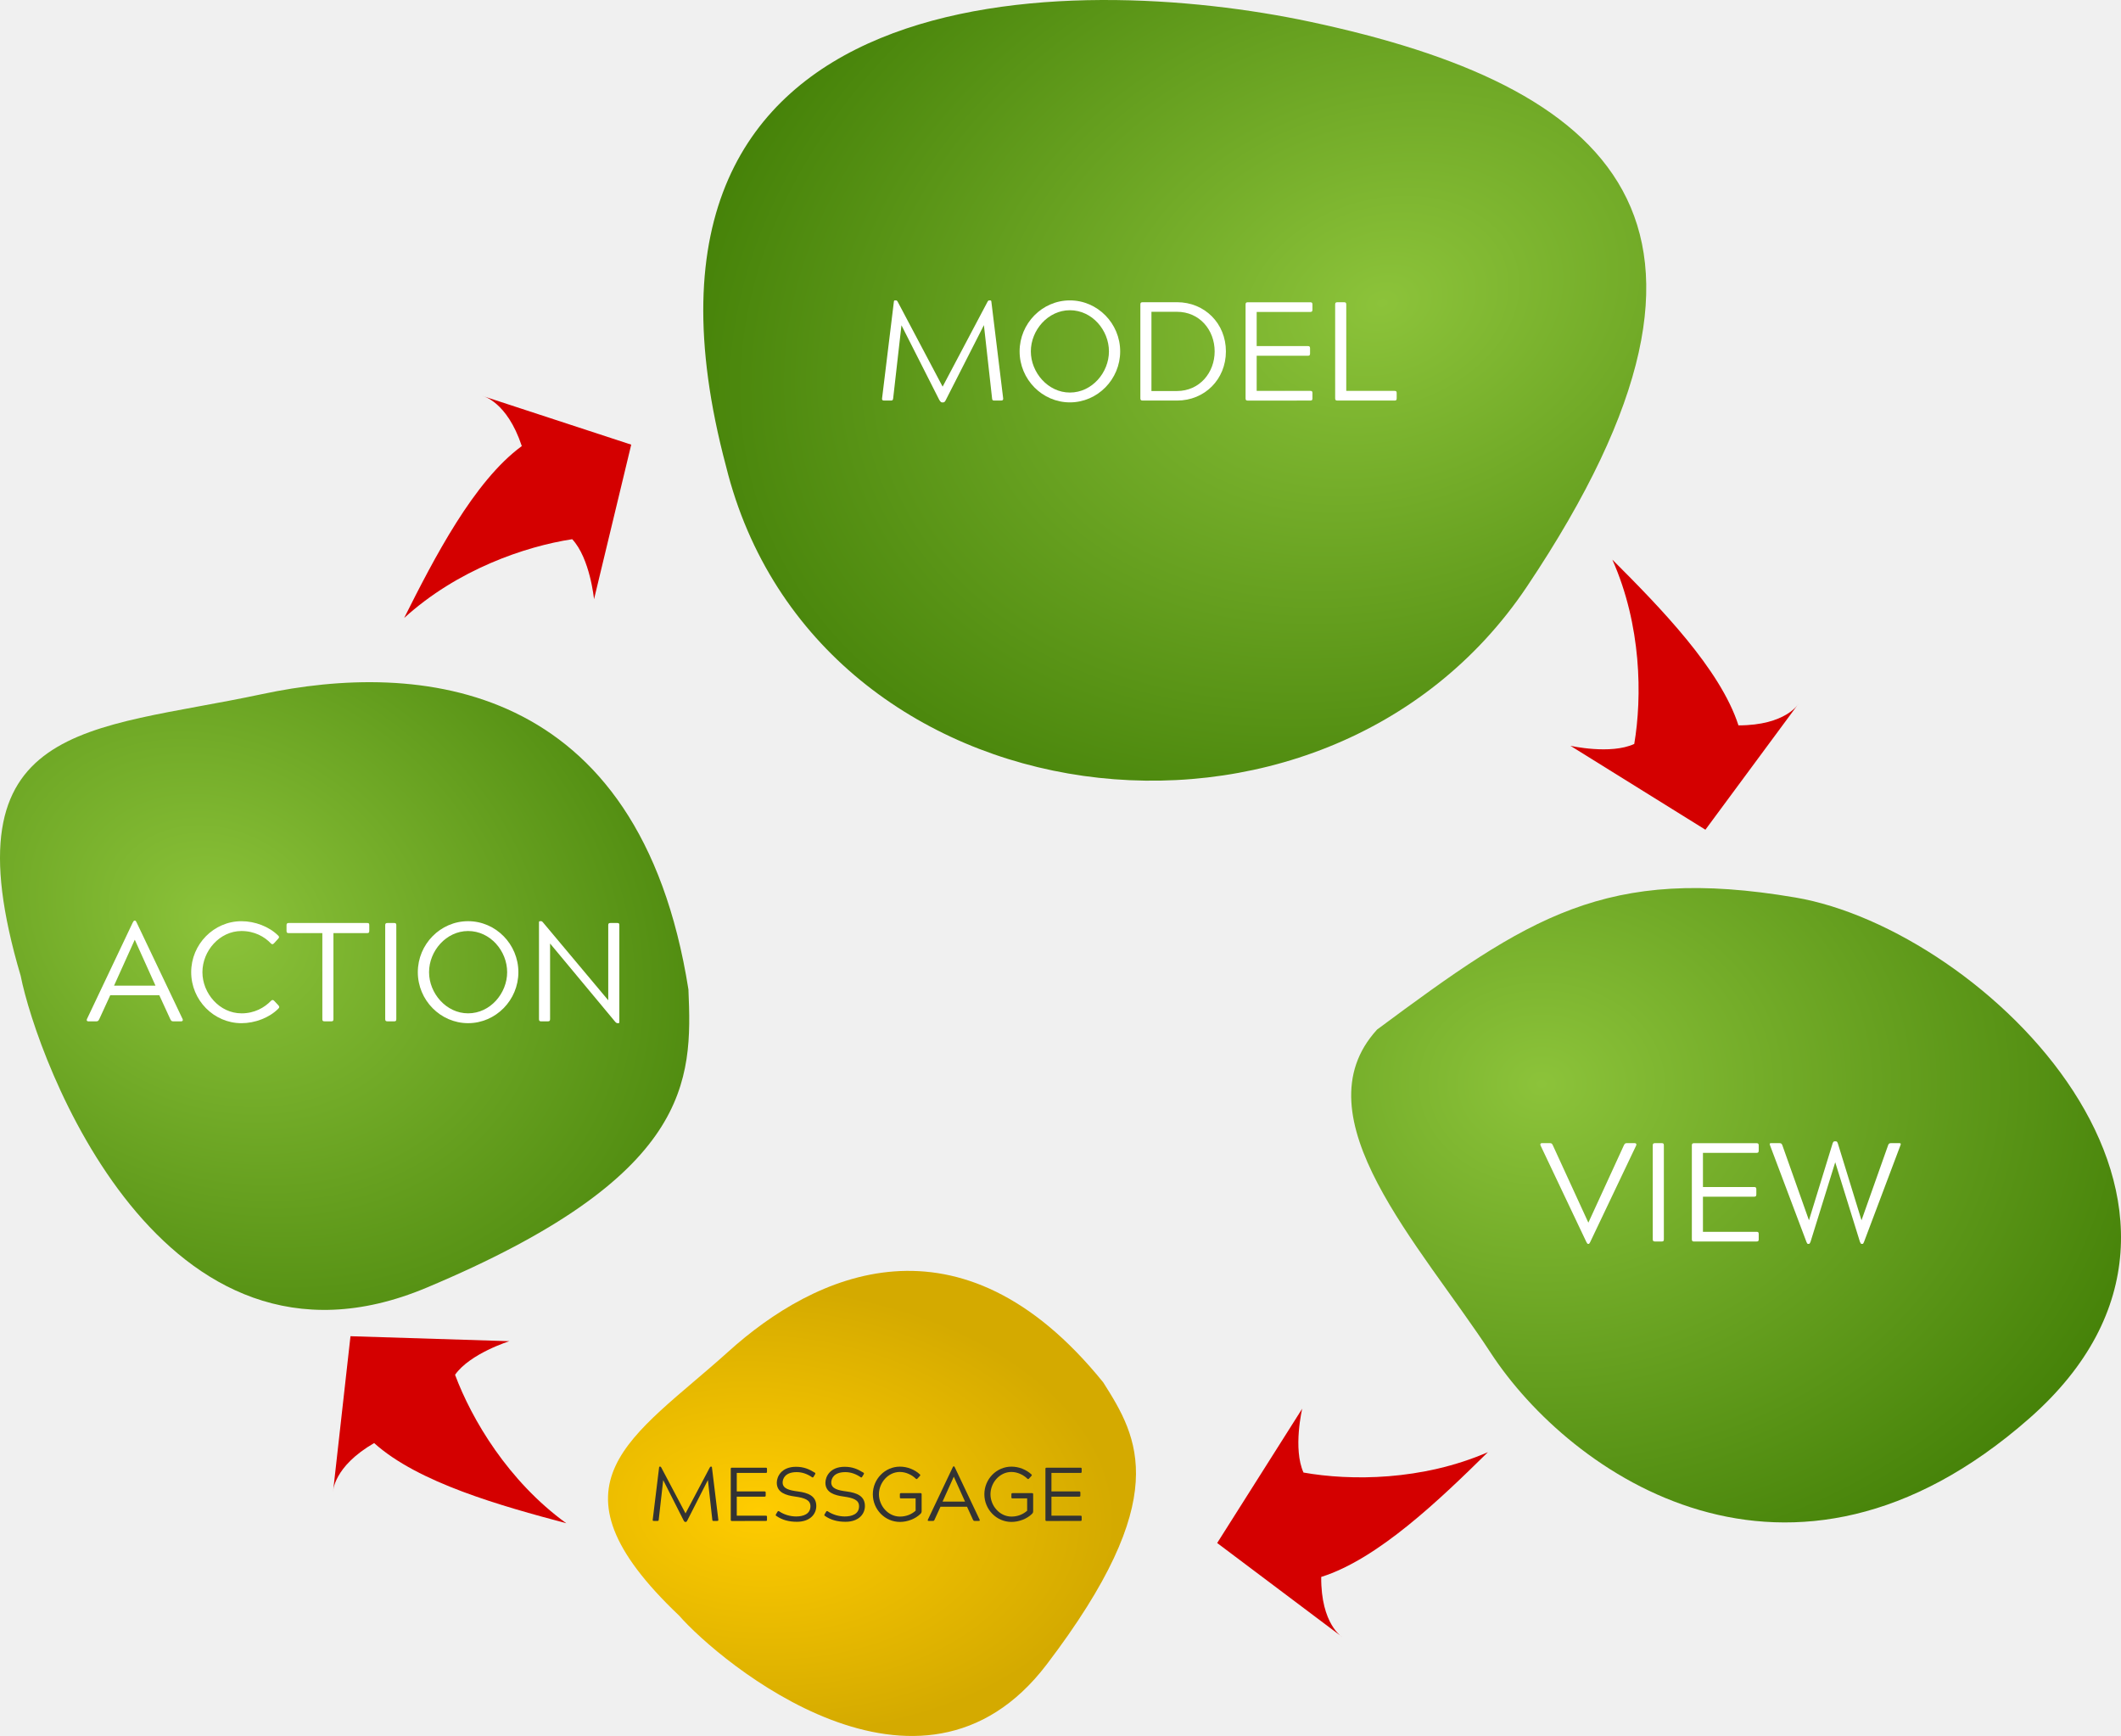
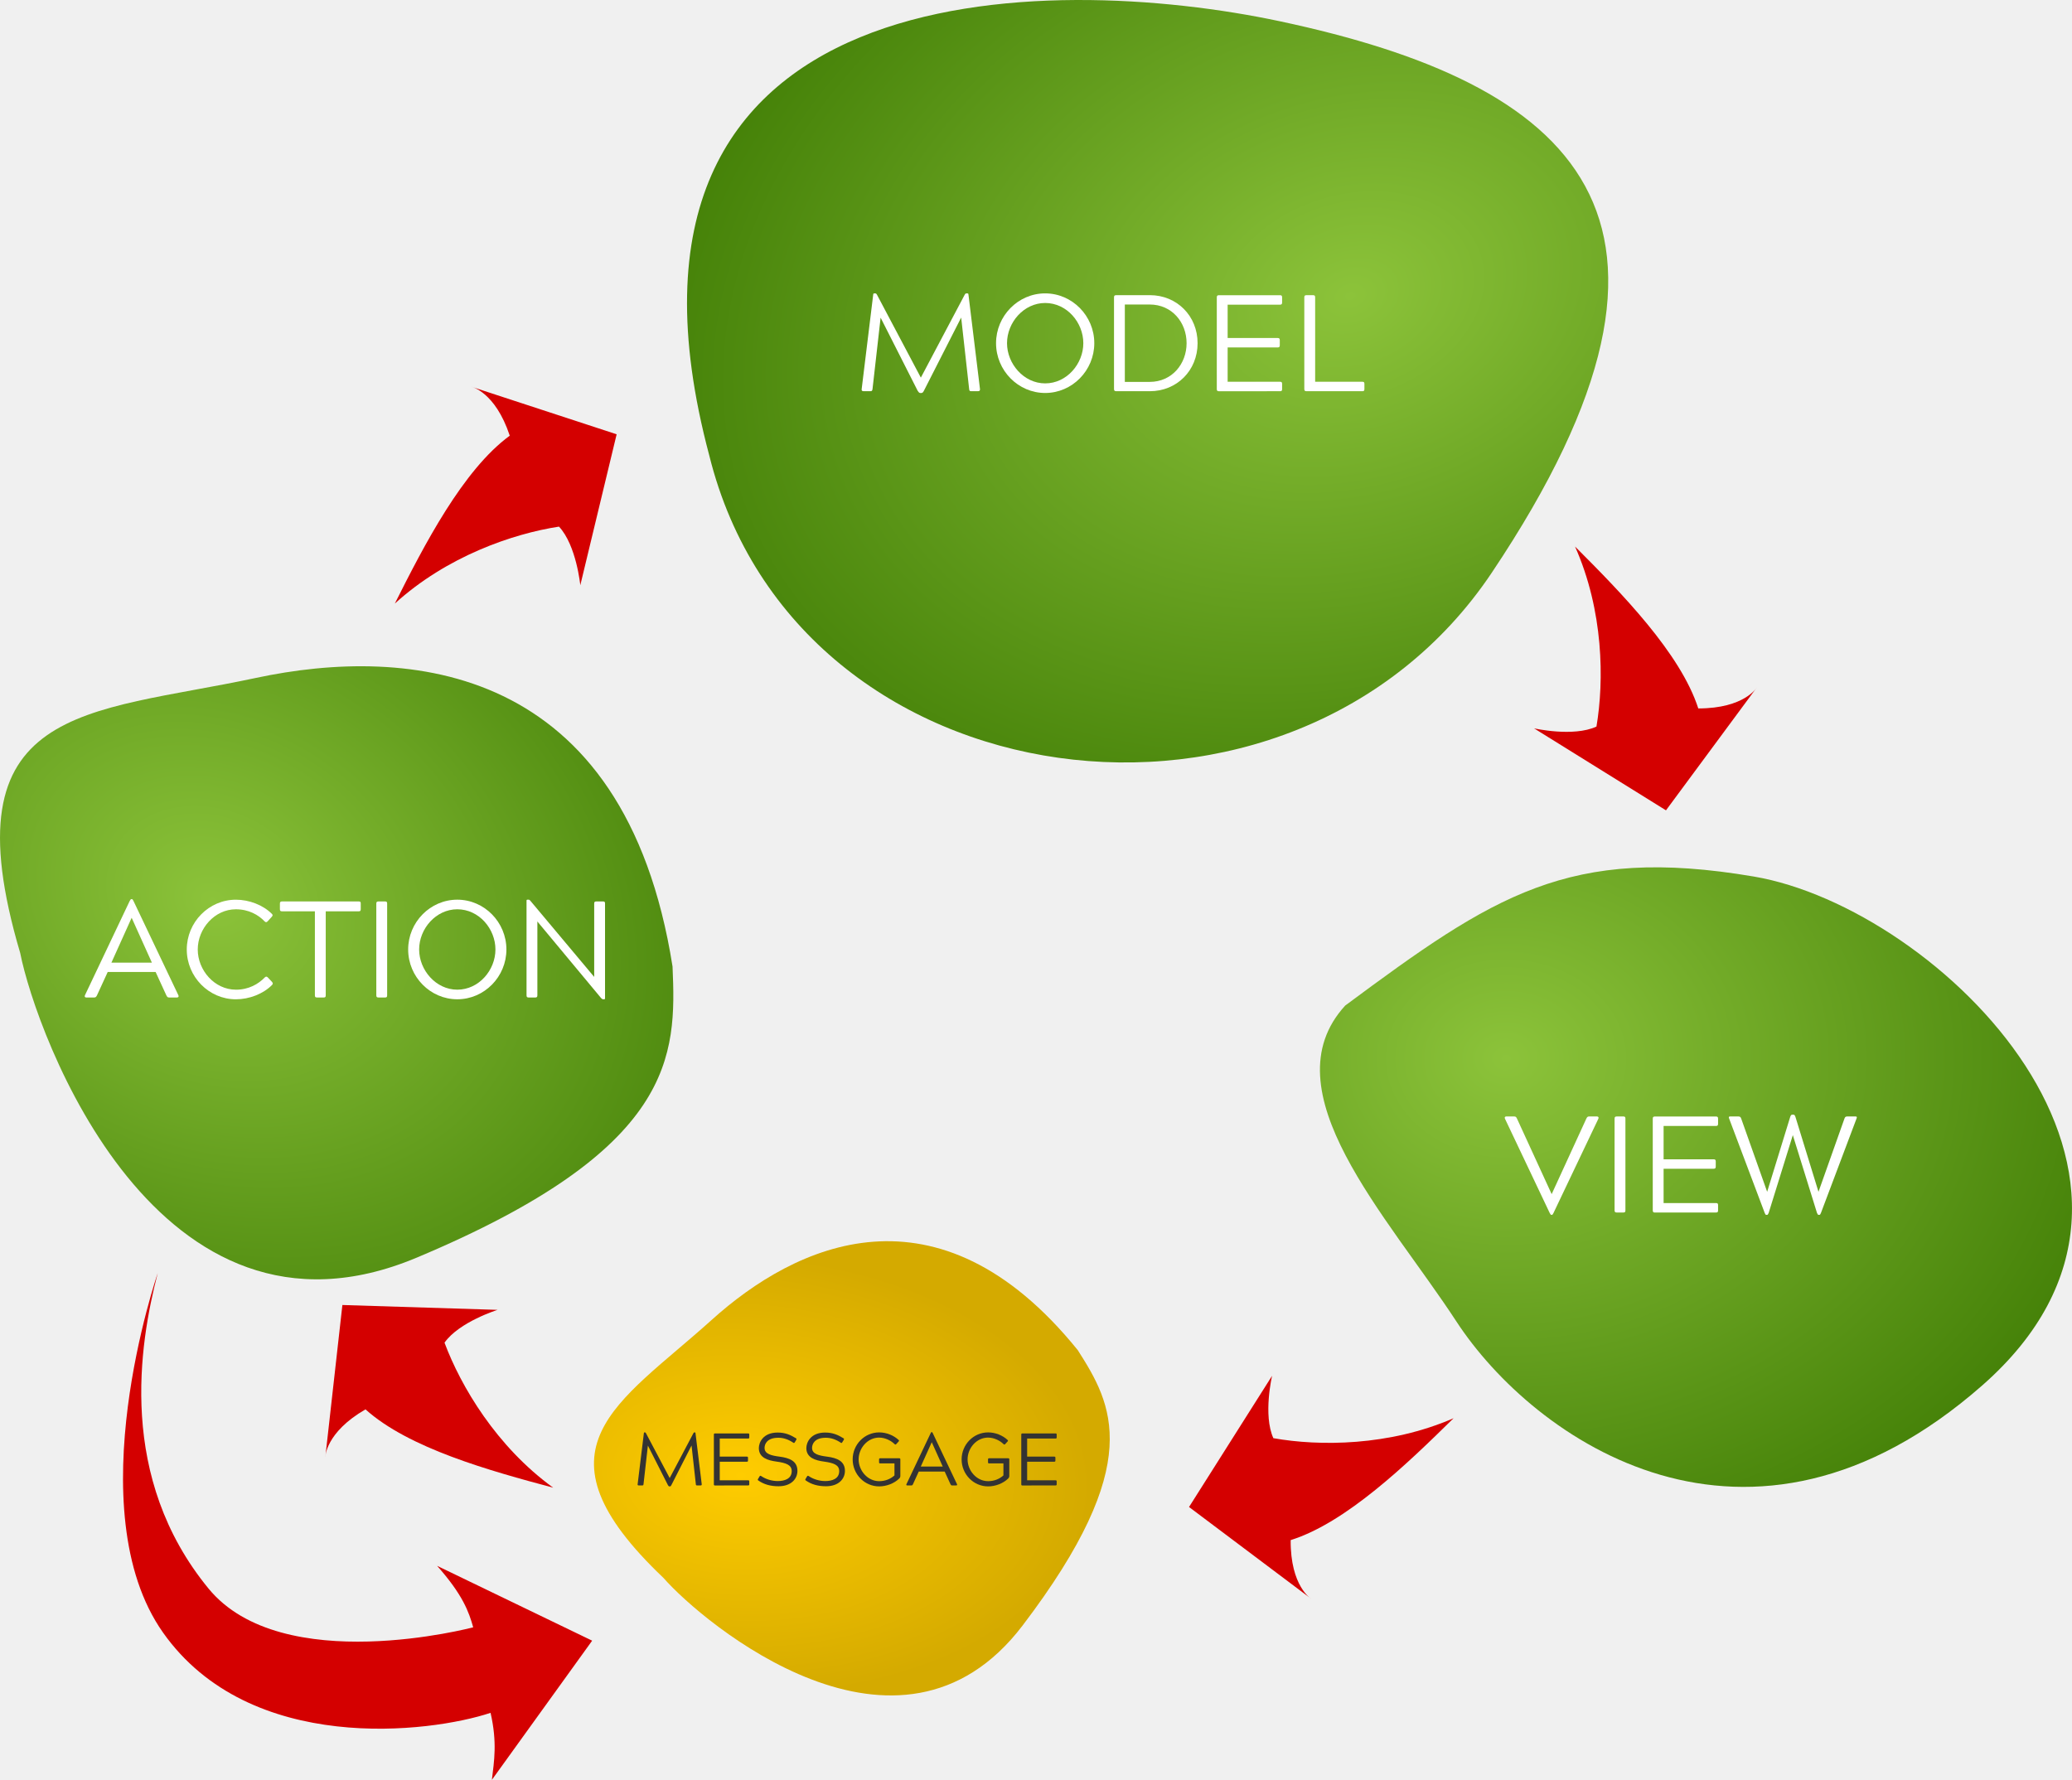
- <svg xmlns="http://www.w3.org/2000/svg" xmlns:xlink="http://www.w3.org/1999/xlink" id="svg8" version="1.1" viewBox="0 0 108.741 88.992" height="88.992mm" width="108.741mm">
+ <svg xmlns="http://www.w3.org/2000/svg" xmlns:xlink="http://www.w3.org/1999/xlink" width="102.862mm" height="88.369mm" viewBox="0 0 102.862 88.369" version="1.1" id="svg8">
  <defs id="defs2">
    <linearGradient id="linearGradient5159">
-       <stop id="stop5155" offset="0" style="stop-color:#ffcc00;stop-opacity:1;" />
-       <stop id="stop5157" offset="1" style="stop-color:#d4aa00;stop-opacity:1" />
+       <stop style="stop-color:#ffcc00;stop-opacity:1;" offset="0" id="stop5155" />
+       <stop style="stop-color:#d4aa00;stop-opacity:1" offset="1" id="stop5157" />
    </linearGradient>
-     <radialGradient gradientUnits="userSpaceOnUse" gradientTransform="matrix(0.1756167,0.5622722,-0.7607909,0.2376199,207.407,120.919)" r="51.168" fy="84.84" fx="-158.357" cy="84.84" cx="-158.357" id="radialGradient4493" xlink:href="#linearGradient4522" />
+     <radialGradient xlink:href="#linearGradient4522" id="radialGradient4493" cx="-158.357" cy="84.84" fx="-158.357" fy="84.84" r="51.168" gradientTransform="matrix(0.1661216,0.5318716,-0.7196569,0.2247724,157.3386,79.84737)" gradientUnits="userSpaceOnUse" />
    <linearGradient id="linearGradient4522">
-       <stop style="stop-color:#8cc33a;stop-opacity:1" offset="0" id="stop4518" />
-       <stop style="stop-color:#3f7c04;stop-opacity:1" offset="1" id="stop4520" />
+       <stop id="stop4518" offset="0" style="stop-color:#8cc33a;stop-opacity:1" />
+       <stop id="stop4520" offset="1" style="stop-color:#3f7c04;stop-opacity:1" />
    </linearGradient>
-     <radialGradient gradientUnits="userSpaceOnUse" gradientTransform="matrix(-0.9588861,-0.5146254,0.4177223,-0.7783295,-102.3396,18.21313)" r="30.546" fy="18.986" fx="-156.207" cy="18.986" cx="-156.207" id="radialGradient4503" xlink:href="#linearGradient4522" />
-     <radialGradient gradientUnits="userSpaceOnUse" gradientTransform="matrix(1.063485,0,0,0.8762806,206.5846,28.2901)" r="33.71" fy="72.783" fx="-78.379" cy="72.783" cx="-78.379" id="radialGradient4515" xlink:href="#linearGradient4522" />
-     <radialGradient gradientUnits="userSpaceOnUse" gradientTransform="matrix(1.357075,0.06489803,-0.04068861,0.8508861,-26.62096,11.36257)" r="13.535" fy="114.121" fx="84.249" cy="114.121" cx="84.249" id="radialGradient5161" xlink:href="#linearGradient5159" />
+     <radialGradient xlink:href="#linearGradient4522" id="radialGradient4503" cx="-156.207" cy="18.986" fx="-156.207" fy="18.986" r="30.546" gradientTransform="matrix(-0.9070416,-0.4868009,0.3951371,-0.7362473,-135.6609,-17.30543)" gradientUnits="userSpaceOnUse" />
+     <radialGradient xlink:href="#linearGradient4522" id="radialGradient4515" cx="-78.379" cy="72.783" fx="-78.379" fy="72.783" r="33.71" gradientTransform="matrix(1.005985,0,0,0.8289024,156.5607,-7.773301)" gradientUnits="userSpaceOnUse" />
+     <radialGradient xlink:href="#linearGradient5159" id="radialGradient5161" cx="84.249" cy="114.121" fx="84.249" fy="114.121" r="13.535" gradientTransform="matrix(1.283701,0.06138916,-0.03848868,0.8048808,-64.03611,-23.78561)" gradientUnits="userSpaceOnUse" />
  </defs>
-   <g transform="translate(-44.183,-36.50771)" id="layer1">
-     <path id="path4485" d="M 81.409,60.424 C 85.989,78.879 111.996,82.211 122.472,66.571 135.059,47.777 126.658,40.882 111.343,37.622 99.353,35.071 74.58,34.821 81.409,60.424 Z" style="opacity:1;fill:url(#radialGradient4493);fill-opacity:1;stroke:none;stroke-width:0.265;stroke-miterlimit:4;stroke-dasharray:none;stroke-dashoffset:0;stroke-opacity:1" />
-     <path id="path4495" d="M 79.479,87.239 C 76.961,71.284 65.579,70.391 57.607,72.093 c -8.889,1.898 -16.239,1.332 -12.365,14.434 0.842,4.255 7.184,21.707 20.806,15.994 13.623,-5.713 13.633,-10.604 13.43,-15.283 z" style="opacity:1;fill:url(#radialGradient4503);fill-opacity:1;stroke:none;stroke-width:0.265;stroke-miterlimit:4;stroke-dasharray:none;stroke-dashoffset:0;stroke-opacity:1" />
-     <path id="path4505" d="m 114.781,89.289 c 7.789,-5.778 11.718,-8.421 21.438,-6.774 9.72,1.647 24.289,15.908 12.002,26.706 -12.287,10.798 -23.547,2.863 -27.612,-3.362 -3.609,-5.527 -9.903,-12.107 -5.828,-16.569 z" style="opacity:1;fill:url(#radialGradient4515);fill-opacity:1;stroke:none;stroke-width:0.265;stroke-miterlimit:4;stroke-dasharray:none;stroke-dashoffset:0;stroke-opacity:1" />
-     <g id="text5113" style="font-style:normal;font-variant:normal;font-weight:normal;font-stretch:normal;font-size:7.202px;line-height:1.25;font-family:'Acherus Grotesque';-inkscape-font-specification:'Acherus Grotesque';font-variant-ligatures:normal;font-variant-caps:normal;font-variant-numeric:normal;font-feature-settings:normal;text-align:start;writing-mode:lr-tb;text-anchor:start;opacity:1;fill:#ffffff;fill-opacity:1;stroke:none;stroke-width:0.265;stroke-miterlimit:4;stroke-dasharray:none;stroke-dashoffset:0;stroke-opacity:1" aria-label="MODEL">
-       <path id="path4538" style="fill:#ffffff;stroke-width:0.265" d="m 94.627,53.175 0.418,3.752 c 0.007,0.086 0.029,0.115 0.108,0.115 h 0.353 c 0.086,0 0.115,-0.036 0.108,-0.115 l -0.605,-4.955 c -0.007,-0.05 -0.014,-0.065 -0.065,-0.065 h -0.043 c -0.029,0 -0.05,0.007 -0.086,0.065 l -2.305,4.357 -2.305,-4.357 c -0.036,-0.058 -0.058,-0.065 -0.086,-0.065 h -0.043 c -0.05,0 -0.058,0.014 -0.065,0.065 l -0.605,4.955 c -0.014,0.079 0.022,0.115 0.101,0.115 h 0.353 c 0.086,0 0.101,-0.029 0.115,-0.115 l 0.425,-3.745 1.945,3.839 c 0.05,0.072 0.079,0.115 0.137,0.115 h 0.058 c 0.058,0 0.094,-0.043 0.13,-0.115 z" />
-       <path id="path4540" style="fill:#ffffff;stroke-width:0.265" d="m 96.457,54.521 c 0,1.433 1.16,2.614 2.578,2.614 1.419,0 2.578,-1.181 2.578,-2.614 0,-1.433 -1.16,-2.614 -2.578,-2.614 -1.419,0 -2.578,1.181 -2.578,2.614 z m 0.576,0 c 0,-1.088 0.879,-2.11 2.002,-2.11 1.138,0 2.002,1.023 2.002,2.11 0,1.08 -0.864,2.11 -2.002,2.11 -1.124,0 -2.002,-1.03 -2.002,-2.11 z" />
-       <path id="path4542" style="fill:#ffffff;stroke-width:0.265" d="m 102.763,52.001 c -0.086,0 -0.115,0.029 -0.115,0.115 v 4.811 c 0,0.086 0.036,0.115 0.115,0.115 h 1.765 c 1.419,0 2.506,-1.088 2.506,-2.521 0,-1.433 -1.088,-2.521 -2.506,-2.521 z m 1.757,0.49 c 1.174,0 1.937,0.944 1.937,2.031 0,1.08 -0.763,2.031 -1.937,2.031 h -1.304 V 52.49 Z" />
-       <path id="path4544" style="fill:#ffffff;stroke-width:0.265" d="m 111.362,57.042 c 0.086,0 0.108,-0.029 0.108,-0.115 V 56.661 c 0,-0.086 -0.022,-0.115 -0.108,-0.115 h -2.751 V 54.745 h 2.622 c 0.086,0 0.115,-0.029 0.115,-0.115 v -0.266 c 0,-0.086 -0.029,-0.115 -0.115,-0.115 h -2.622 v -1.75 h 2.751 c 0.079,0 0.108,-0.029 0.108,-0.115 v -0.266 c 0,-0.086 -0.029,-0.115 -0.108,-0.115 h -3.205 c -0.086,0 -0.115,0.029 -0.115,0.115 v 4.811 c 0,0.086 0.029,0.115 0.115,0.115 z" />
-       <path id="path4546" style="fill:#ffffff;stroke-width:0.265" d="m 113.204,56.545 v -4.429 c 0,-0.086 -0.029,-0.115 -0.115,-0.115 h -0.339 c -0.086,0 -0.115,0.029 -0.115,0.115 v 4.811 c 0,0.086 0.029,0.115 0.115,0.115 h 2.931 c 0.086,0 0.108,-0.029 0.108,-0.115 V 56.661 c 0,-0.086 -0.022,-0.115 -0.108,-0.115 z" />
+   <g transform="translate(-2.939669)" id="g4652">
+     <g id="g4610">
+       <path id="path4485" d="M 38.153,22.623 C 42.485,40.08 67.087,43.233 76.995,28.438 88.903,10.66 80.955,4.137 66.469,1.054 55.127,-1.359 31.693,-1.596 38.153,22.623 Z" style="opacity:1;fill:url(#radialGradient4493);fill-opacity:1;stroke:none;stroke-width:0.265;stroke-miterlimit:4;stroke-dasharray:none;stroke-dashoffset:0;stroke-opacity:1" />
+       <g transform="matrix(0.9459326,0,0,0.9459326,-38.85447,-34.53383)" id="text5113" style="font-style:normal;font-variant:normal;font-weight:normal;font-stretch:normal;font-size:7.202px;line-height:1.25;font-family:'Acherus Grotesque';-inkscape-font-specification:'Acherus Grotesque';font-variant-ligatures:normal;font-variant-caps:normal;font-variant-numeric:normal;font-feature-settings:normal;text-align:start;writing-mode:lr-tb;text-anchor:start;opacity:1;fill:#ffffff;fill-opacity:1;stroke:none;stroke-width:0.28;stroke-miterlimit:4;stroke-dasharray:none;stroke-dashoffset:0;stroke-opacity:1" aria-label="MODEL">
+         <path id="path4538" style="fill:#ffffff;stroke-width:0.28" d="m 94.627,53.175 0.418,3.752 c 0.007,0.086 0.029,0.115 0.108,0.115 h 0.353 c 0.086,0 0.115,-0.036 0.108,-0.115 l -0.605,-4.955 c -0.007,-0.05 -0.014,-0.065 -0.065,-0.065 h -0.043 c -0.029,0 -0.05,0.007 -0.086,0.065 l -2.305,4.357 -2.305,-4.357 c -0.036,-0.058 -0.058,-0.065 -0.086,-0.065 H 90.075 c -0.05,0 -0.058,0.014 -0.065,0.065 l -0.605,4.955 c -0.014,0.079 0.022,0.115 0.101,0.115 h 0.353 c 0.086,0 0.101,-0.029 0.115,-0.115 l 0.425,-3.745 1.945,3.839 c 0.05,0.072 0.079,0.115 0.137,0.115 h 0.058 c 0.058,0 0.094,-0.043 0.13,-0.115 z" />
+         <path id="path4540" style="fill:#ffffff;stroke-width:0.28" d="m 96.457,54.521 c 0,1.433 1.16,2.614 2.578,2.614 1.419,0 2.578,-1.181 2.578,-2.614 0,-1.433 -1.16,-2.614 -2.578,-2.614 -1.419,0 -2.578,1.181 -2.578,2.614 z m 0.576,0 c 0,-1.088 0.879,-2.11 2.002,-2.11 1.138,0 2.002,1.023 2.002,2.11 0,1.08 -0.864,2.11 -2.002,2.11 -1.124,0 -2.002,-1.03 -2.002,-2.11 z" />
+         <path id="path4542" style="fill:#ffffff;stroke-width:0.28" d="m 102.763,52.001 c -0.086,0 -0.115,0.029 -0.115,0.115 v 4.811 c 0,0.086 0.036,0.115 0.115,0.115 h 1.765 c 1.419,0 2.506,-1.088 2.506,-2.521 0,-1.433 -1.088,-2.521 -2.506,-2.521 z m 1.757,0.49 c 1.174,0 1.937,0.944 1.937,2.031 0,1.08 -0.763,2.031 -1.937,2.031 h -1.304 V 52.49 Z" />
+         <path id="path4544" style="fill:#ffffff;stroke-width:0.28" d="m 111.362,57.042 c 0.086,0 0.108,-0.029 0.108,-0.115 V 56.661 c 0,-0.086 -0.022,-0.115 -0.108,-0.115 h -2.751 V 54.745 h 2.622 c 0.086,0 0.115,-0.029 0.115,-0.115 v -0.266 c 0,-0.086 -0.029,-0.115 -0.115,-0.115 h -2.622 v -1.75 h 2.751 c 0.079,0 0.108,-0.029 0.108,-0.115 v -0.266 c 0,-0.086 -0.029,-0.115 -0.108,-0.115 h -3.205 c -0.086,0 -0.115,0.029 -0.115,0.115 v 4.811 c 0,0.086 0.029,0.115 0.115,0.115 z" />
+         <path id="path4546" style="fill:#ffffff;stroke-width:0.28" d="m 113.204,56.545 v -4.429 c 0,-0.086 -0.029,-0.115 -0.115,-0.115 h -0.339 c -0.086,0 -0.115,0.029 -0.115,0.115 v 4.811 c 0,0.086 0.029,0.115 0.115,0.115 h 2.931 c 0.086,0 0.108,-0.029 0.108,-0.115 V 56.661 c 0,-0.086 -0.022,-0.115 -0.108,-0.115 z" />
+       </g>
    </g>
-     <g aria-label="VIEW" style="font-style:normal;font-variant:normal;font-weight:normal;font-stretch:normal;font-size:7.202px;line-height:1.25;font-family:'Acherus Grotesque';-inkscape-font-specification:'Acherus Grotesque';font-variant-ligatures:normal;font-variant-caps:normal;font-variant-numeric:normal;font-feature-settings:normal;text-align:start;writing-mode:lr-tb;text-anchor:start;opacity:1;fill:#ffffff;fill-opacity:1;stroke:none;stroke-width:0.265;stroke-miterlimit:4;stroke-dasharray:none;stroke-dashoffset:0;stroke-opacity:1" id="text5117">
-       <path d="m 125.512,100.173 c 0.043,0.072 0.05,0.101 0.094,0.101 h 0.022 c 0.036,0 0.05,-0.036 0.086,-0.101 l 2.355,-4.948 c 0.022,-0.058 0.007,-0.115 -0.072,-0.115 h -0.418 c -0.065,0 -0.101,0.022 -0.144,0.115 l -1.815,3.954 h -0.007 l -1.815,-3.954 c -0.043,-0.094 -0.072,-0.115 -0.151,-0.115 h -0.418 c -0.065,0 -0.094,0.05 -0.065,0.115 z" style="fill:#ffffff;stroke-width:0.265" id="path5723" />
-       <path d="m 128.918,100.036 c 0,0.086 0.029,0.115 0.115,0.115 h 0.346 c 0.086,0 0.108,-0.029 0.108,-0.115 v -4.811 c 0,-0.086 -0.022,-0.115 -0.108,-0.115 h -0.346 c -0.086,0 -0.115,0.029 -0.115,0.115 z" style="fill:#ffffff;stroke-width:0.265" id="path5725" />
-       <path d="m 134.242,100.151 c 0.086,0 0.108,-0.029 0.108,-0.115 v -0.266 c 0,-0.086 -0.022,-0.115 -0.108,-0.115 h -2.751 v -1.801 h 2.622 c 0.086,0 0.115,-0.029 0.115,-0.115 v -0.266 c 0,-0.086 -0.029,-0.115 -0.115,-0.115 h -2.622 v -1.75 h 2.751 c 0.079,0 0.108,-0.029 0.108,-0.115 v -0.266 c 0,-0.086 -0.029,-0.115 -0.108,-0.115 h -3.205 c -0.086,0 -0.115,0.029 -0.115,0.115 v 4.811 c 0,0.086 0.029,0.115 0.115,0.115 z" style="fill:#ffffff;stroke-width:0.265" id="path5727" />
-       <path d="m 135.565,95.225 c -0.029,-0.086 -0.065,-0.115 -0.144,-0.115 h -0.439 c -0.072,0 -0.086,0.029 -0.05,0.115 l 1.865,4.948 c 0.029,0.072 0.05,0.101 0.079,0.101 h 0.05 c 0.029,0 0.05,-0.036 0.079,-0.101 l 1.268,-4.084 1.268,4.084 c 0.029,0.065 0.05,0.101 0.079,0.101 h 0.05 c 0.036,0 0.05,-0.036 0.079,-0.101 l 1.865,-4.948 c 0.036,-0.086 0.022,-0.115 -0.05,-0.115 h -0.439 c -0.079,0 -0.115,0.029 -0.144,0.115 l -1.361,3.839 -1.21,-3.932 c -0.029,-0.079 -0.05,-0.115 -0.101,-0.115 h -0.072 c -0.05,0 -0.072,0.036 -0.101,0.115 l -1.21,3.932 z" style="fill:#ffffff;stroke-width:0.265" id="path5729" />
+     <g id="g4601">
+       <path id="path4505" d="m 69.72,49.928 c 7.368,-5.465 11.084,-7.966 20.279,-6.408 9.194,1.558 22.976,15.048 11.353,25.262 C 89.729,78.996 79.078,71.49 75.233,65.601 71.819,60.373 65.865,54.149 69.72,49.928 Z" style="opacity:1;fill:url(#radialGradient4515);fill-opacity:1;stroke:none;stroke-width:0.265;stroke-miterlimit:4;stroke-dasharray:none;stroke-dashoffset:0;stroke-opacity:1" />
+       <g transform="matrix(0.9459326,0,0,0.9459326,-38.85447,-34.53383)" aria-label="VIEW" style="font-style:normal;font-variant:normal;font-weight:normal;font-stretch:normal;font-size:7.202px;line-height:1.25;font-family:'Acherus Grotesque';-inkscape-font-specification:'Acherus Grotesque';font-variant-ligatures:normal;font-variant-caps:normal;font-variant-numeric:normal;font-feature-settings:normal;text-align:start;writing-mode:lr-tb;text-anchor:start;opacity:1;fill:#ffffff;fill-opacity:1;stroke:none;stroke-width:0.28;stroke-miterlimit:4;stroke-dasharray:none;stroke-dashoffset:0;stroke-opacity:1" id="text5117">
+         <path d="m 125.512,100.173 c 0.043,0.072 0.05,0.101 0.094,0.101 h 0.022 c 0.036,0 0.05,-0.036 0.086,-0.101 l 2.355,-4.948 c 0.022,-0.058 0.007,-0.115 -0.072,-0.115 h -0.418 c -0.065,0 -0.101,0.022 -0.144,0.115 l -1.815,3.954 h -0.007 l -1.815,-3.954 c -0.043,-0.094 -0.072,-0.115 -0.151,-0.115 h -0.418 c -0.065,0 -0.094,0.05 -0.065,0.115 z" style="fill:#ffffff;stroke-width:0.28" id="path5723" />
+         <path d="m 128.918,100.036 c 0,0.086 0.029,0.115 0.115,0.115 h 0.346 c 0.086,0 0.108,-0.029 0.108,-0.115 v -4.811 c 0,-0.086 -0.022,-0.115 -0.108,-0.115 h -0.346 c -0.086,0 -0.115,0.029 -0.115,0.115 z" style="fill:#ffffff;stroke-width:0.28" id="path5725" />
+         <path d="m 134.242,100.151 c 0.086,0 0.108,-0.029 0.108,-0.115 v -0.266 c 0,-0.086 -0.022,-0.115 -0.108,-0.115 h -2.751 v -1.801 h 2.622 c 0.086,0 0.115,-0.029 0.115,-0.115 v -0.266 c 0,-0.086 -0.029,-0.115 -0.115,-0.115 h -2.622 v -1.75 h 2.751 c 0.079,0 0.108,-0.029 0.108,-0.115 v -0.266 c 0,-0.086 -0.029,-0.115 -0.108,-0.115 h -3.205 c -0.086,0 -0.115,0.029 -0.115,0.115 v 4.811 c 0,0.086 0.029,0.115 0.115,0.115 z" style="fill:#ffffff;stroke-width:0.28" id="path5727" />
+         <path d="m 135.565,95.225 c -0.029,-0.086 -0.065,-0.115 -0.144,-0.115 h -0.439 c -0.072,0 -0.086,0.029 -0.05,0.115 l 1.865,4.948 c 0.029,0.072 0.05,0.101 0.079,0.101 h 0.05 c 0.029,0 0.05,-0.036 0.079,-0.101 l 1.268,-4.084 1.268,4.084 c 0.029,0.065 0.05,0.101 0.079,0.101 h 0.05 c 0.036,0 0.05,-0.036 0.079,-0.101 l 1.865,-4.948 c 0.036,-0.086 0.022,-0.115 -0.05,-0.115 h -0.439 c -0.079,0 -0.115,0.029 -0.144,0.115 l -1.361,3.839 -1.21,-3.932 c -0.029,-0.079 -0.05,-0.115 -0.101,-0.115 h -0.072 c -0.05,0 -0.072,0.036 -0.101,0.115 l -1.21,3.932 z" style="fill:#ffffff;stroke-width:0.28" id="path5729" />
+       </g>
    </g>
-     <g aria-label="ACTION" style="font-style:normal;font-variant:normal;font-weight:normal;font-stretch:normal;font-size:7.202px;line-height:1.25;font-family:'Acherus Grotesque';-inkscape-font-specification:'Acherus Grotesque';font-variant-ligatures:normal;font-variant-caps:normal;font-variant-numeric:normal;font-feature-settings:normal;text-align:start;writing-mode:lr-tb;text-anchor:start;opacity:1;fill:#ffffff;fill-opacity:1;stroke:none;stroke-width:0.265;stroke-miterlimit:4;stroke-dasharray:none;stroke-dashoffset:0;stroke-opacity:1" id="text5125">
-       <path d="m 51.096,84.688 1.059,2.348 h -2.125 l 1.059,-2.348 z m 0.094,-0.886 c -0.029,-0.058 -0.05,-0.101 -0.086,-0.101 h -0.022 c -0.043,0 -0.058,0.043 -0.094,0.101 l -2.348,4.948 c -0.029,0.065 0,0.115 0.065,0.115 h 0.418 c 0.079,0 0.108,-0.029 0.151,-0.115 l 0.562,-1.224 h 2.514 l 0.562,1.224 c 0.043,0.086 0.072,0.115 0.144,0.115 h 0.418 c 0.072,0 0.101,-0.05 0.072,-0.115 z" style="fill:#ffffff;stroke-width:0.265" id="path5710" />
-       <path d="m 56.563,88.455 c -1.124,0 -2.002,-1.023 -2.002,-2.11 0,-1.088 0.879,-2.11 2.002,-2.11 0.67,0 1.188,0.295 1.505,0.634 0.058,0.058 0.108,0.058 0.166,-0.007 l 0.209,-0.23 c 0.058,-0.065 0.065,-0.101 0.007,-0.158 -0.461,-0.461 -1.188,-0.742 -1.887,-0.742 -1.419,0 -2.578,1.181 -2.578,2.614 0,1.433 1.16,2.614 2.578,2.614 0.699,0 1.426,-0.281 1.887,-0.742 0.065,-0.065 0.065,-0.101 0.007,-0.173 l -0.216,-0.23 c -0.05,-0.05 -0.094,-0.065 -0.158,-0.007 -0.339,0.353 -0.85,0.648 -1.52,0.648 z" style="fill:#ffffff;stroke-width:0.265" id="path5712" />
-       <path d="m 58.988,83.824 c -0.086,0 -0.115,0.029 -0.115,0.115 v 0.288 c 0,0.086 0.022,0.115 0.115,0.115 h 1.721 v 4.408 c 0,0.086 0.022,0.115 0.115,0.115 h 0.346 c 0.086,0 0.108,-0.029 0.108,-0.115 v -4.408 h 1.729 c 0.086,0 0.108,-0.029 0.108,-0.115 v -0.288 c 0,-0.086 -0.014,-0.115 -0.108,-0.115 z" style="fill:#ffffff;stroke-width:0.265" id="path5714" />
-       <path d="m 63.932,88.75 c 0,0.086 0.029,0.115 0.115,0.115 h 0.346 c 0.086,0 0.108,-0.029 0.108,-0.115 v -4.811 c 0,-0.086 -0.022,-0.115 -0.108,-0.115 h -0.346 c -0.086,0 -0.115,0.029 -0.115,0.115 z" style="fill:#ffffff;stroke-width:0.265" id="path5716" />
-       <path d="m 65.604,86.345 c 0,1.433 1.16,2.614 2.578,2.614 1.419,0 2.578,-1.181 2.578,-2.614 0,-1.433 -1.16,-2.614 -2.578,-2.614 -1.419,0 -2.578,1.181 -2.578,2.614 z m 0.576,0 c 0,-1.088 0.879,-2.11 2.002,-2.11 1.138,0 2.002,1.023 2.002,2.11 0,1.08 -0.864,2.11 -2.002,2.11 -1.124,0 -2.002,-1.03 -2.002,-2.11 z" style="fill:#ffffff;stroke-width:0.265" id="path5718" />
-       <path d="m 72.385,84.875 3.349,4.026 c 0.043,0.043 0.072,0.058 0.108,0.058 h 0.036 c 0.043,0 0.058,-0.007 0.058,-0.058 v -4.962 c 0,-0.094 -0.022,-0.115 -0.108,-0.115 h -0.346 c -0.086,0 -0.115,0.022 -0.115,0.115 v 3.846 l -3.356,-4.004 c -0.029,-0.036 -0.05,-0.05 -0.094,-0.05 h -0.036 c -0.05,0 -0.065,0.007 -0.065,0.058 v 4.962 c 0,0.086 0.029,0.115 0.115,0.115 h 0.339 c 0.086,0 0.115,-0.029 0.115,-0.115 z" style="fill:#ffffff;stroke-width:0.265" id="path5720" />
+     <g id="g4581">
+       <path id="path4495" d="M 36.327,47.988 C 33.946,32.896 23.178,32.051 15.638,33.661 7.23,35.456 0.277,34.921 3.942,47.315 4.738,51.34 10.737,67.848 23.623,62.445 36.509,57.041 36.519,52.414 36.327,47.988 Z" style="opacity:1;fill:url(#radialGradient4503);fill-opacity:1;stroke:none;stroke-width:0.265;stroke-miterlimit:4;stroke-dasharray:none;stroke-dashoffset:0;stroke-opacity:1" />
+       <g transform="matrix(0.9459326,0,0,0.9459326,-38.85447,-34.53383)" aria-label="ACTION" style="font-style:normal;font-variant:normal;font-weight:normal;font-stretch:normal;font-size:7.202px;line-height:1.25;font-family:'Acherus Grotesque';-inkscape-font-specification:'Acherus Grotesque';font-variant-ligatures:normal;font-variant-caps:normal;font-variant-numeric:normal;font-feature-settings:normal;text-align:start;writing-mode:lr-tb;text-anchor:start;opacity:1;fill:#ffffff;fill-opacity:1;stroke:none;stroke-width:0.28;stroke-miterlimit:4;stroke-dasharray:none;stroke-dashoffset:0;stroke-opacity:1" id="text5125">
+         <path d="m 51.096,84.688 1.059,2.348 h -2.125 l 1.059,-2.348 z m 0.094,-0.886 c -0.029,-0.058 -0.05,-0.101 -0.086,-0.101 h -0.022 c -0.043,0 -0.058,0.043 -0.094,0.101 l -2.348,4.948 c -0.029,0.065 0,0.115 0.065,0.115 h 0.418 c 0.079,0 0.108,-0.029 0.151,-0.115 l 0.562,-1.224 h 2.514 l 0.562,1.224 c 0.043,0.086 0.072,0.115 0.144,0.115 h 0.418 c 0.072,0 0.101,-0.05 0.072,-0.115 z" style="fill:#ffffff;stroke-width:0.28" id="path5710" />
+         <path d="m 56.563,88.455 c -1.124,0 -2.002,-1.023 -2.002,-2.11 0,-1.088 0.879,-2.11 2.002,-2.11 0.67,0 1.188,0.295 1.505,0.634 0.058,0.058 0.108,0.058 0.166,-0.007 l 0.209,-0.23 c 0.058,-0.065 0.065,-0.101 0.007,-0.158 -0.461,-0.461 -1.188,-0.742 -1.887,-0.742 -1.419,0 -2.578,1.181 -2.578,2.614 0,1.433 1.16,2.614 2.578,2.614 0.699,0 1.426,-0.281 1.887,-0.742 0.065,-0.065 0.065,-0.101 0.007,-0.173 l -0.216,-0.23 c -0.05,-0.05 -0.094,-0.065 -0.158,-0.007 -0.339,0.353 -0.85,0.648 -1.52,0.648 z" style="fill:#ffffff;stroke-width:0.28" id="path5712" />
+         <path d="m 58.988,83.824 c -0.086,0 -0.115,0.029 -0.115,0.115 v 0.288 c 0,0.086 0.022,0.115 0.115,0.115 h 1.721 v 4.408 c 0,0.086 0.022,0.115 0.115,0.115 h 0.346 c 0.086,0 0.108,-0.029 0.108,-0.115 v -4.408 h 1.729 c 0.086,0 0.108,-0.029 0.108,-0.115 v -0.288 c 0,-0.086 -0.014,-0.115 -0.108,-0.115 z" style="fill:#ffffff;stroke-width:0.28" id="path5714" />
+         <path d="m 63.932,88.75 c 0,0.086 0.029,0.115 0.115,0.115 h 0.346 c 0.086,0 0.108,-0.029 0.108,-0.115 v -4.811 c 0,-0.086 -0.022,-0.115 -0.108,-0.115 h -0.346 c -0.086,0 -0.115,0.029 -0.115,0.115 z" style="fill:#ffffff;stroke-width:0.28" id="path5716" />
+         <path d="m 65.604,86.345 c 0,1.433 1.16,2.614 2.578,2.614 1.419,0 2.578,-1.181 2.578,-2.614 0,-1.433 -1.16,-2.614 -2.578,-2.614 -1.419,0 -2.578,1.181 -2.578,2.614 z m 0.576,0 c 0,-1.088 0.879,-2.11 2.002,-2.11 1.138,0 2.002,1.023 2.002,2.11 0,1.08 -0.864,2.11 -2.002,2.11 -1.124,0 -2.002,-1.03 -2.002,-2.11 z" style="fill:#ffffff;stroke-width:0.28" id="path5718" />
+         <path d="m 72.385,84.875 3.349,4.026 c 0.043,0.043 0.072,0.058 0.108,0.058 h 0.036 c 0.043,0 0.058,-0.007 0.058,-0.058 v -4.962 c 0,-0.094 -0.022,-0.115 -0.108,-0.115 h -0.346 c -0.086,0 -0.115,0.022 -0.115,0.115 v 3.846 l -3.356,-4.004 c -0.029,-0.036 -0.05,-0.05 -0.094,-0.05 h -0.036 c -0.05,0 -0.065,0.007 -0.065,0.058 v 4.962 c 0,0.086 0.029,0.115 0.115,0.115 h 0.339 c 0.086,0 0.115,-0.029 0.115,-0.115 z" style="fill:#ffffff;stroke-width:0.28" id="path5720" />
+       </g>
    </g>
-     <path style="opacity:1;fill:url(#radialGradient5161);fill-opacity:1;stroke:none;stroke-width:0.265;stroke-miterlimit:4;stroke-dasharray:none;stroke-dashoffset:0;stroke-opacity:1" d="m 100.742,107.371 c -7.36,-9.1 -14.827,-5.536 -19.212,-1.58 -4.89,4.411 -9.708,6.719 -2.53,13.538 2.07,2.365 12.372,11.019 18.851,2.498 6.479,-8.52 4.713,-11.593 2.891,-14.456 z" id="path5127" />
-     <g aria-label="MESSGAGE" style="font-style:normal;font-variant:normal;font-weight:normal;font-stretch:normal;font-size:3.904px;line-height:1.25;font-family:'Acherus Grotesque';-inkscape-font-specification:'Acherus Grotesque';font-variant-ligatures:normal;font-variant-caps:normal;font-variant-numeric:normal;font-feature-settings:normal;text-align:start;writing-mode:lr-tb;text-anchor:start;opacity:1;fill:#333333;fill-opacity:1;stroke:none;stroke-width:0.265;stroke-miterlimit:4;stroke-dasharray:none;stroke-dashoffset:0;stroke-opacity:1" id="text5133">
-       <path d="m 80.476,112.38 0.226,2.034 c 0.004,0.047 0.016,0.062 0.059,0.062 h 0.191 c 0.047,0 0.062,-0.019 0.059,-0.062 l -0.328,-2.686 c -0.004,-0.027 -0.008,-0.035 -0.035,-0.035 h -0.023 c -0.016,0 -0.027,0.004 -0.047,0.035 l -1.249,2.362 -1.249,-2.362 c -0.02,-0.031 -0.031,-0.035 -0.047,-0.035 h -0.023 c -0.027,0 -0.031,0.008 -0.035,0.035 l -0.328,2.686 c -0.008,0.043 0.012,0.062 0.055,0.062 h 0.191 c 0.047,0 0.055,-0.016 0.062,-0.062 l 0.23,-2.03 1.054,2.081 c 0.027,0.039 0.043,0.062 0.074,0.062 h 0.031 c 0.031,0 0.051,-0.023 0.07,-0.062 z" style="fill:#333333;stroke-width:0.265" id="path5732" />
-       <path d="m 83.447,114.476 c 0.047,0 0.059,-0.016 0.059,-0.062 v -0.144 c 0,-0.047 -0.012,-0.062 -0.059,-0.062 H 81.956 v -0.976 h 1.421 c 0.047,0 0.062,-0.016 0.062,-0.062 v -0.144 c 0,-0.047 -0.016,-0.062 -0.062,-0.062 H 81.956 v -0.949 h 1.491 c 0.043,0 0.059,-0.016 0.059,-0.062 v -0.144 c 0,-0.047 -0.016,-0.062 -0.059,-0.062 h -1.737 c -0.047,0 -0.062,0.016 -0.062,0.062 v 2.608 c 0,0.047 0.016,0.062 0.062,0.062 z" style="fill:#333333;stroke-width:0.265" id="path5734" />
-       <path d="m 85.031,111.974 c 0.273,0 0.531,0.09 0.781,0.258 0.039,0.031 0.062,0.016 0.086,-0.027 l 0.074,-0.121 c 0.016,-0.039 0.023,-0.062 -0.02,-0.086 -0.297,-0.18 -0.558,-0.297 -0.96,-0.297 -0.757,0 -0.984,0.515 -0.984,0.816 0,0.519 0.496,0.648 0.921,0.707 0.511,0.07 0.804,0.176 0.804,0.5 0,0.406 -0.375,0.523 -0.734,0.523 -0.293,0 -0.617,-0.09 -0.867,-0.262 -0.047,-0.027 -0.062,-0.019 -0.09,0.023 l -0.074,0.125 c -0.023,0.043 -0.023,0.062 0.016,0.086 0.297,0.207 0.64,0.301 1.054,0.301 0.671,0 0.995,-0.39 0.995,-0.808 0,-0.523 -0.429,-0.679 -0.933,-0.746 -0.429,-0.055 -0.792,-0.137 -0.792,-0.457 0,-0.203 0.129,-0.535 0.722,-0.535 z" style="fill:#333333;stroke-width:0.265" id="path5736" />
-       <path d="m 87.524,111.974 c 0.273,0 0.531,0.09 0.781,0.258 0.039,0.031 0.062,0.016 0.086,-0.027 l 0.074,-0.121 c 0.016,-0.039 0.023,-0.062 -0.02,-0.086 -0.297,-0.18 -0.558,-0.297 -0.96,-0.297 -0.757,0 -0.984,0.515 -0.984,0.816 0,0.519 0.496,0.648 0.921,0.707 0.511,0.07 0.804,0.176 0.804,0.5 0,0.406 -0.375,0.523 -0.734,0.523 -0.293,0 -0.617,-0.09 -0.867,-0.262 -0.047,-0.027 -0.062,-0.019 -0.09,0.023 l -0.074,0.125 c -0.023,0.043 -0.023,0.062 0.016,0.086 0.297,0.207 0.64,0.301 1.054,0.301 0.671,0 0.995,-0.39 0.995,-0.808 0,-0.523 -0.429,-0.679 -0.933,-0.746 -0.429,-0.055 -0.792,-0.137 -0.792,-0.457 0,-0.203 0.129,-0.535 0.722,-0.535 z" style="fill:#333333;stroke-width:0.265" id="path5738" />
-       <path d="m 90.322,111.966 c 0.316,0 0.628,0.16 0.808,0.34 0.039,0.035 0.062,0.031 0.09,0 l 0.117,-0.129 c 0.031,-0.035 0.043,-0.051 0.008,-0.086 -0.262,-0.246 -0.644,-0.398 -1.023,-0.398 -0.769,0 -1.39,0.64 -1.39,1.417 0,0.777 0.621,1.417 1.39,1.417 0.383,0 0.792,-0.156 1.05,-0.41 0.043,-0.043 0.062,-0.078 0.062,-0.141 v -0.863 c 0,-0.043 -0.012,-0.062 -0.059,-0.062 h -0.995 c -0.047,0 -0.062,0.016 -0.062,0.062 v 0.148 c 0,0.047 0.016,0.059 0.062,0.059 h 0.746 v 0.632 c -0.187,0.168 -0.461,0.301 -0.804,0.301 -0.609,0 -1.077,-0.558 -1.077,-1.144 0,-0.589 0.468,-1.144 1.077,-1.144 z" style="fill:#333333;stroke-width:0.265" id="path5740" />
-       <path d="m 93.085,112.212 0.574,1.273 h -1.152 l 0.574,-1.273 z m 0.051,-0.48 c -0.016,-0.031 -0.027,-0.055 -0.047,-0.055 H 93.077 c -0.023,0 -0.031,0.023 -0.051,0.055 l -1.273,2.682 c -0.016,0.035 0,0.062 0.035,0.062 h 0.226 c 0.043,0 0.059,-0.016 0.082,-0.062 l 0.304,-0.664 h 1.362 l 0.304,0.664 c 0.023,0.047 0.039,0.062 0.078,0.062 h 0.226 c 0.039,0 0.055,-0.027 0.039,-0.062 z" style="fill:#333333;stroke-width:0.265" id="path5742" />
-       <path d="m 96.04,111.966 c 0.316,0 0.628,0.16 0.808,0.34 0.039,0.035 0.062,0.031 0.09,0 l 0.117,-0.129 c 0.031,-0.035 0.043,-0.051 0.008,-0.086 -0.262,-0.246 -0.644,-0.398 -1.023,-0.398 -0.769,0 -1.39,0.64 -1.39,1.417 0,0.777 0.621,1.417 1.39,1.417 0.383,0 0.792,-0.156 1.05,-0.41 0.043,-0.043 0.062,-0.078 0.062,-0.141 v -0.863 c 0,-0.043 -0.012,-0.062 -0.059,-0.062 h -0.995 c -0.047,0 -0.062,0.016 -0.062,0.062 v 0.148 c 0,0.047 0.016,0.059 0.062,0.059 h 0.746 v 0.632 c -0.187,0.168 -0.461,0.301 -0.804,0.301 -0.609,0 -1.077,-0.558 -1.077,-1.144 0,-0.589 0.468,-1.144 1.077,-1.144 z" style="fill:#333333;stroke-width:0.265" id="path5744" />
-       <path d="m 99.58,114.476 c 0.047,0 0.059,-0.016 0.059,-0.062 v -0.144 c 0,-0.047 -0.012,-0.062 -0.059,-0.062 h -1.491 v -0.976 h 1.421 c 0.047,0 0.062,-0.016 0.062,-0.062 v -0.144 c 0,-0.047 -0.016,-0.062 -0.062,-0.062 h -1.421 v -0.949 h 1.491 c 0.043,0 0.059,-0.016 0.059,-0.062 v -0.144 c 0,-0.047 -0.016,-0.062 -0.059,-0.062 h -1.737 c -0.047,0 -0.062,0.016 -0.062,0.062 v 2.608 c 0,0.047 0.016,0.062 0.062,0.062 z" style="fill:#333333;stroke-width:0.265" id="path5746" />
+     <g id="g4593">
+       <path style="opacity:1;fill:url(#radialGradient5161);fill-opacity:1;stroke:none;stroke-width:0.265;stroke-miterlimit:4;stroke-dasharray:none;stroke-dashoffset:0;stroke-opacity:1" d="m 56.441,67.032 c -6.962,-8.608 -14.025,-5.237 -18.173,-1.495 -4.626,4.173 -9.183,6.356 -2.393,12.806 1.958,2.237 11.703,10.423 17.832,2.363 6.128,-8.059 4.458,-10.966 2.735,-13.674 z" id="path5127" />
+       <g transform="matrix(0.9459326,0,0,0.9459326,-38.85447,-34.53383)" aria-label="MESSGAGE" style="font-style:normal;font-variant:normal;font-weight:normal;font-stretch:normal;font-size:3.904px;line-height:1.25;font-family:'Acherus Grotesque';-inkscape-font-specification:'Acherus Grotesque';font-variant-ligatures:normal;font-variant-caps:normal;font-variant-numeric:normal;font-feature-settings:normal;text-align:start;writing-mode:lr-tb;text-anchor:start;opacity:1;fill:#333333;fill-opacity:1;stroke:none;stroke-width:0.28;stroke-miterlimit:4;stroke-dasharray:none;stroke-dashoffset:0;stroke-opacity:1" id="text5133">
+         <path d="m 80.476,112.38 0.226,2.034 c 0.004,0.047 0.016,0.062 0.059,0.062 h 0.191 c 0.047,0 0.062,-0.019 0.059,-0.062 l -0.328,-2.686 c -0.004,-0.027 -0.008,-0.035 -0.035,-0.035 h -0.023 c -0.016,0 -0.027,0.004 -0.047,0.035 l -1.249,2.362 -1.249,-2.362 c -0.02,-0.031 -0.031,-0.035 -0.047,-0.035 h -0.023 c -0.027,0 -0.031,0.008 -0.035,0.035 l -0.328,2.686 c -0.008,0.043 0.012,0.062 0.055,0.062 h 0.191 c 0.047,0 0.055,-0.016 0.062,-0.062 l 0.23,-2.03 1.054,2.081 c 0.027,0.039 0.043,0.062 0.074,0.062 h 0.031 c 0.031,0 0.051,-0.023 0.07,-0.062 z" style="fill:#333333;stroke-width:0.28" id="path5732" />
+         <path d="m 83.447,114.476 c 0.047,0 0.059,-0.016 0.059,-0.062 v -0.144 c 0,-0.047 -0.012,-0.062 -0.059,-0.062 H 81.956 v -0.976 h 1.421 c 0.047,0 0.062,-0.016 0.062,-0.062 v -0.144 c 0,-0.047 -0.016,-0.062 -0.062,-0.062 H 81.956 v -0.949 h 1.491 c 0.043,0 0.059,-0.016 0.059,-0.062 v -0.144 c 0,-0.047 -0.016,-0.062 -0.059,-0.062 h -1.737 c -0.047,0 -0.062,0.016 -0.062,0.062 v 2.608 c 0,0.047 0.016,0.062 0.062,0.062 z" style="fill:#333333;stroke-width:0.28" id="path5734" />
+         <path d="m 85.031,111.974 c 0.273,0 0.531,0.09 0.781,0.258 0.039,0.031 0.062,0.016 0.086,-0.027 l 0.074,-0.121 c 0.016,-0.039 0.023,-0.062 -0.02,-0.086 -0.297,-0.18 -0.558,-0.297 -0.96,-0.297 -0.757,0 -0.984,0.515 -0.984,0.816 0,0.519 0.496,0.648 0.921,0.707 0.511,0.07 0.804,0.176 0.804,0.5 0,0.406 -0.375,0.523 -0.734,0.523 -0.293,0 -0.617,-0.09 -0.867,-0.262 -0.047,-0.027 -0.062,-0.019 -0.09,0.023 l -0.074,0.125 c -0.023,0.043 -0.023,0.062 0.016,0.086 0.297,0.207 0.64,0.301 1.054,0.301 0.671,0 0.995,-0.39 0.995,-0.808 0,-0.523 -0.429,-0.679 -0.933,-0.746 -0.429,-0.055 -0.792,-0.137 -0.792,-0.457 0,-0.203 0.129,-0.535 0.722,-0.535 z" style="fill:#333333;stroke-width:0.28" id="path5736" />
+         <path d="m 87.524,111.974 c 0.273,0 0.531,0.09 0.781,0.258 0.039,0.031 0.062,0.016 0.086,-0.027 l 0.074,-0.121 c 0.016,-0.039 0.023,-0.062 -0.02,-0.086 -0.297,-0.18 -0.558,-0.297 -0.96,-0.297 -0.757,0 -0.984,0.515 -0.984,0.816 0,0.519 0.496,0.648 0.921,0.707 0.511,0.07 0.804,0.176 0.804,0.5 0,0.406 -0.375,0.523 -0.734,0.523 -0.293,0 -0.617,-0.09 -0.867,-0.262 -0.047,-0.027 -0.062,-0.019 -0.09,0.023 l -0.074,0.125 c -0.023,0.043 -0.023,0.062 0.016,0.086 0.297,0.207 0.64,0.301 1.054,0.301 0.671,0 0.995,-0.39 0.995,-0.808 0,-0.523 -0.429,-0.679 -0.933,-0.746 -0.429,-0.055 -0.792,-0.137 -0.792,-0.457 0,-0.203 0.129,-0.535 0.722,-0.535 z" style="fill:#333333;stroke-width:0.28" id="path5738" />
+         <path d="m 90.322,111.966 c 0.316,0 0.628,0.16 0.808,0.34 0.039,0.035 0.062,0.031 0.09,0 l 0.117,-0.129 c 0.031,-0.035 0.043,-0.051 0.008,-0.086 -0.262,-0.246 -0.644,-0.398 -1.023,-0.398 -0.769,0 -1.39,0.64 -1.39,1.417 0,0.777 0.621,1.417 1.39,1.417 0.383,0 0.792,-0.156 1.05,-0.41 0.043,-0.043 0.062,-0.078 0.062,-0.141 v -0.863 c 0,-0.043 -0.012,-0.062 -0.059,-0.062 h -0.995 c -0.047,0 -0.062,0.016 -0.062,0.062 v 0.148 c 0,0.047 0.016,0.059 0.062,0.059 h 0.746 v 0.632 c -0.187,0.168 -0.461,0.301 -0.804,0.301 -0.609,0 -1.077,-0.558 -1.077,-1.144 0,-0.589 0.468,-1.144 1.077,-1.144 z" style="fill:#333333;stroke-width:0.28" id="path5740" />
+         <path d="m 93.085,112.212 0.574,1.273 h -1.152 l 0.574,-1.273 z m 0.051,-0.48 c -0.016,-0.031 -0.027,-0.055 -0.047,-0.055 H 93.077 c -0.023,0 -0.031,0.023 -0.051,0.055 l -1.273,2.682 c -0.016,0.035 0,0.062 0.035,0.062 h 0.226 c 0.043,0 0.059,-0.016 0.082,-0.062 l 0.304,-0.664 h 1.362 l 0.304,0.664 c 0.023,0.047 0.039,0.062 0.078,0.062 h 0.226 c 0.039,0 0.055,-0.027 0.039,-0.062 z" style="fill:#333333;stroke-width:0.28" id="path5742" />
+         <path d="m 96.04,111.966 c 0.316,0 0.628,0.16 0.808,0.34 0.039,0.035 0.062,0.031 0.09,0 l 0.117,-0.129 c 0.031,-0.035 0.043,-0.051 0.008,-0.086 -0.262,-0.246 -0.644,-0.398 -1.023,-0.398 -0.769,0 -1.39,0.64 -1.39,1.417 0,0.777 0.621,1.417 1.39,1.417 0.383,0 0.792,-0.156 1.05,-0.41 0.043,-0.043 0.062,-0.078 0.062,-0.141 v -0.863 c 0,-0.043 -0.012,-0.062 -0.059,-0.062 h -0.995 c -0.047,0 -0.062,0.016 -0.062,0.062 v 0.148 c 0,0.047 0.016,0.059 0.062,0.059 h 0.746 v 0.632 c -0.187,0.168 -0.461,0.301 -0.804,0.301 -0.609,0 -1.077,-0.558 -1.077,-1.144 0,-0.589 0.468,-1.144 1.077,-1.144 z" style="fill:#333333;stroke-width:0.28" id="path5744" />
+         <path d="m 99.58,114.476 c 0.047,0 0.059,-0.016 0.059,-0.062 v -0.144 c 0,-0.047 -0.012,-0.062 -0.059,-0.062 h -1.491 v -0.976 h 1.421 c 0.047,0 0.062,-0.016 0.062,-0.062 v -0.144 c 0,-0.047 -0.016,-0.062 -0.062,-0.062 h -1.421 v -0.949 h 1.491 c 0.043,0 0.059,-0.016 0.059,-0.062 v -0.144 c 0,-0.047 -0.016,-0.062 -0.059,-0.062 h -1.737 c -0.047,0 -0.062,0.016 -0.062,0.062 v 2.608 c 0,0.047 0.016,0.062 0.062,0.062 z" style="fill:#333333;stroke-width:0.28" id="path5746" />
+       </g>
    </g>
-     <path id="path5135" d="m 126.846,65.197 c 2.432,2.432 5.53,5.597 6.466,8.496 2.432,0 3.076,-1.106 3.076,-1.106 l -4.771,6.455 -6.922,-4.303 c 0,0 2.058,0.468 3.274,-0.094 0.408,-2.415 0.374,-6.08 -1.123,-9.448 z" style="opacity:1;fill:#d40000;fill-opacity:1;stroke:none;stroke-width:0.265;stroke-miterlimit:4;stroke-dasharray:none;stroke-dashoffset:0;stroke-opacity:1" />
-     <path style="opacity:1;fill:#d40000;fill-opacity:1;stroke:none;stroke-width:0.265;stroke-miterlimit:4;stroke-dasharray:none;stroke-dashoffset:0;stroke-opacity:1" d="m 120.468,110.95 c -2.452,2.412 -5.641,5.485 -8.548,6.397 -0.02,2.432 1.082,3.084 1.082,3.084 l -6.416,-4.823 4.359,-6.887 c 0,0 -0.484,2.054 0.067,3.275 2.412,0.428 6.077,0.423 9.457,-1.046 z" id="path5137" />
-     <path id="path5139" d="m 73.218,114.596 c -3.324,-0.886 -7.591,-2.072 -9.853,-4.112 -2.105,1.219 -2.107,2.499 -2.107,2.499 l 0.894,-7.976 8.147,0.255 c 0,0 -2.015,0.627 -2.786,1.722 0.857,2.295 2.723,5.449 5.706,7.614 z" style="opacity:1;fill:#d40000;fill-opacity:1;stroke:none;stroke-width:0.265;stroke-miterlimit:4;stroke-dasharray:none;stroke-dashoffset:0;stroke-opacity:1" />
-     <path style="opacity:1;fill:#d40000;fill-opacity:1;stroke:none;stroke-width:0.265;stroke-miterlimit:4;stroke-dasharray:none;stroke-dashoffset:0;stroke-opacity:1" d="m 64.904,68.186 c 1.543,-3.074 3.572,-7.01 6.031,-8.811 -0.765,-2.309 -2.018,-2.571 -2.018,-2.571 l 7.628,2.498 -1.907,7.925 c 0,0 -0.204,-2.101 -1.119,-3.078 -2.421,0.372 -5.889,1.558 -8.615,4.038 z" id="path5141" />
+     <path style="opacity:1;fill:#d40000;fill-opacity:1;stroke:none;stroke-width:0.265;stroke-miterlimit:4;stroke-dasharray:none;stroke-dashoffset:0;stroke-opacity:1" d="m 81.133,27.138 c 2.301,2.301 5.231,5.294 6.116,8.037 2.301,0 2.909,-1.047 2.909,-1.047 l -4.513,6.106 -6.548,-4.07 c 0,0 1.947,0.442 3.097,-0.088 0.386,-2.285 0.354,-5.752 -1.062,-8.937 z" id="path5135" />
+     <path id="path5137" d="m 75.1,70.417 c -2.319,2.282 -5.336,5.188 -8.086,6.051 -0.019,2.301 1.023,2.918 1.023,2.918 l -6.069,-4.562 4.123,-6.515 c 0,0 -0.458,1.943 0.063,3.098 2.281,0.405 5.749,0.4 8.945,-0.99 z" style="opacity:1;fill:#d40000;fill-opacity:1;stroke:none;stroke-width:0.265;stroke-miterlimit:4;stroke-dasharray:none;stroke-dashoffset:0;stroke-opacity:1" />
+     <path style="opacity:1;fill:#d40000;fill-opacity:1;stroke:none;stroke-width:0.265;stroke-miterlimit:4;stroke-dasharray:none;stroke-dashoffset:0;stroke-opacity:1" d="m 30.405,73.866 c -3.144,-0.838 -7.18,-1.96 -9.321,-3.89 -1.991,1.153 -1.993,2.364 -1.993,2.364 l 0.846,-7.545 7.706,0.241 c 0,0 -1.906,0.593 -2.636,1.629 0.811,2.17 2.576,5.155 5.398,7.202 z" id="path5139" />
+     <path id="path5141" d="m 22.541,29.966 c 1.46,-2.908 3.379,-6.631 5.705,-8.334 -0.724,-2.184 -1.909,-2.432 -1.909,-2.432 l 7.215,2.363 -1.804,7.496 c 0,0 -0.193,-1.987 -1.058,-2.912 -2.29,0.352 -5.571,1.474 -8.149,3.82 z" style="opacity:1;fill:#d40000;fill-opacity:1;stroke:none;stroke-width:0.265;stroke-miterlimit:4;stroke-dasharray:none;stroke-dashoffset:0;stroke-opacity:1" />
+     <path style="opacity:1;fill:#d40000;fill-opacity:1;stroke:none;stroke-width:0.291;stroke-linecap:round;stroke-miterlimit:4;stroke-dasharray:none;stroke-dashoffset:0;stroke-opacity:1" d="m 10.77,63.211 c 0,0 -4.048,11.746 0.265,17.851 4.313,6.105 13.272,4.977 16.258,3.982 0.339,1.477 0.174,2.409 0.066,3.326 l 4.978,-6.909 -7.698,-3.716 c 1.277,1.439 1.578,2.286 1.792,3.053 0,0 -9.489,2.522 -13.139,-1.924 C 8.779,73.374 9.841,66.794 10.77,63.211 Z" id="path4536" />
  </g>
</svg>
